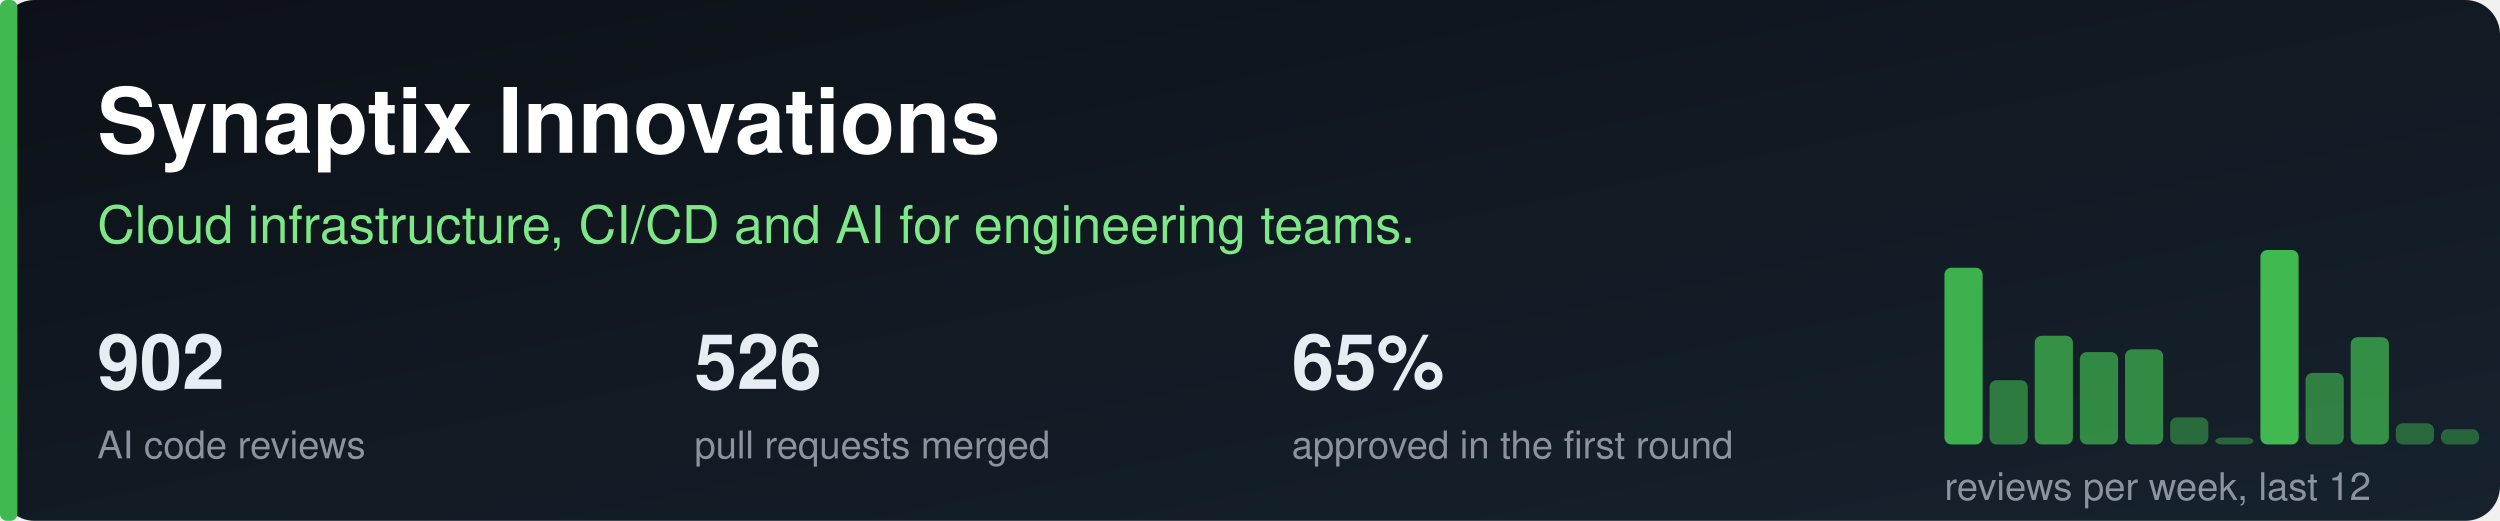
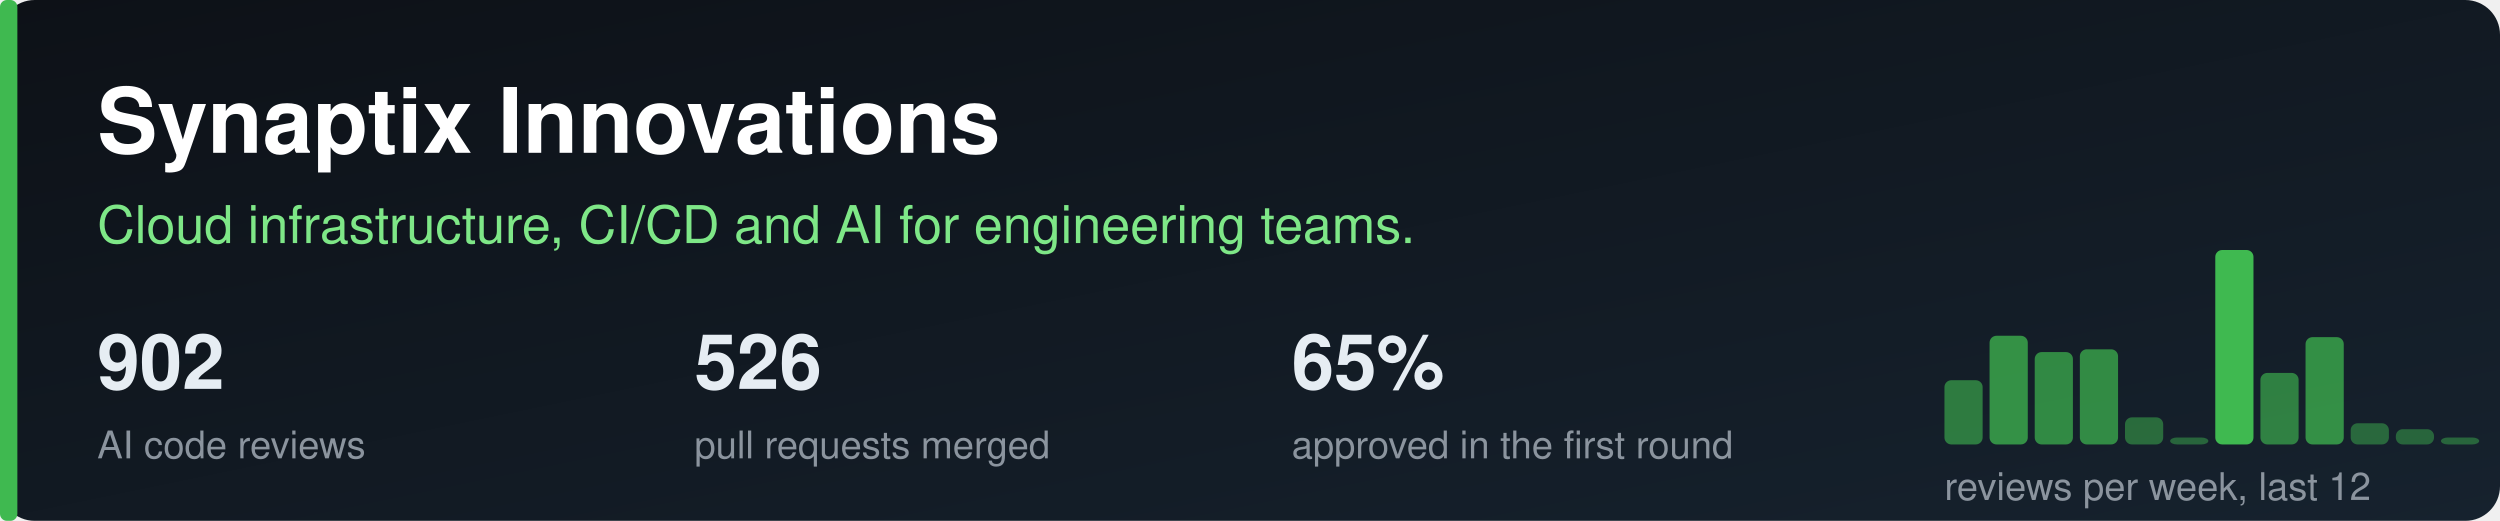
<svg xmlns="http://www.w3.org/2000/svg" width="720" height="150" viewBox="0 0 720 150" role="img" aria-label="Synaptix Innovations">
  <defs>
    <linearGradient id="g" x1="0" y1="0" x2="1" y2="1">
      <stop offset="0" stop-color="#0d1117" />
      <stop offset="1" stop-color="#16222e" />
    </linearGradient>
  </defs>
  <style>text{font-family:-apple-system,Segoe UI,Helvetica,Arial,sans-serif}.n{font-size:22px;font-weight:600;fill:#e6edf3}.l{font-size:11px;fill:#8b949e}</style>
  <rect width="720" height="150" rx="10" fill="url(#g)" />
  <rect x="0" y="0" width="5" height="150" rx="2" fill="#3fb950" />
  <text x="28" y="44" font-size="26" font-weight="700" fill="#ffffff">Synaptix Innovations</text>
  <text x="28" y="70" font-size="15" fill="#7ee787">Cloud infrastructure, CI/CD and AI for engineering teams.</text>
  <text class="n" x="28" y="112">902</text>
  <text class="l" x="28" y="132">AI code reviews</text>
  <text class="n" x="200" y="112">526</text>
  <text class="l" x="200" y="132">pull requests merged</text>
  <text class="n" x="372" y="112">65%</text>
  <text class="l" x="372" y="132">approved in the first round</text>
-   <rect x="560" y="77.1" width="11" height="50.9" rx="2" fill="#3fb950" opacity="0.95" />
-   <rect x="573" y="109.5" width="11" height="18.5" rx="2" fill="#3fb950" opacity="0.60" />
-   <rect x="586" y="96.7" width="11" height="31.3" rx="2" fill="#3fb950" opacity="0.74" />
-   <rect x="599" y="101.4" width="11" height="26.6" rx="2" fill="#3fb950" opacity="0.69" />
-   <rect x="612" y="100.6" width="11" height="27.4" rx="2" fill="#3fb950" opacity="0.70" />
-   <rect x="625" y="120.2" width="11" height="7.8" rx="2" fill="#3fb950" opacity="0.49" />
-   <rect x="638" y="126.0" width="11" height="2.0" rx="2" fill="#3fb950" opacity="0.45" />
-   <rect x="651" y="72.0" width="11" height="56.0" rx="2" fill="#3fb950" opacity="1.00" />
-   <rect x="664" y="107.4" width="11" height="20.6" rx="2" fill="#3fb950" opacity="0.63" />
-   <rect x="677" y="97.1" width="11" height="30.9" rx="2" fill="#3fb950" opacity="0.73" />
-   <rect x="690" y="121.9" width="11" height="6.1" rx="2" fill="#3fb950" opacity="0.47" />
-   <rect x="703" y="123.6" width="11" height="4.4" rx="2" fill="#3fb950" opacity="0.45" />
+   <rect x="560" y="109.5" width="11" height="18.5" rx="2" fill="#3fb950" opacity="0.60" />
+   <rect x="573" y="96.7" width="11" height="31.3" rx="2" fill="#3fb950" opacity="0.74" />
+   <rect x="586" y="101.4" width="11" height="26.6" rx="2" fill="#3fb950" opacity="0.69" />
+   <rect x="599" y="100.6" width="11" height="27.4" rx="2" fill="#3fb950" opacity="0.70" />
+   <rect x="612" y="120.2" width="11" height="7.8" rx="2" fill="#3fb950" opacity="0.49" />
+   <rect x="625" y="126.0" width="11" height="2.0" rx="2" fill="#3fb950" opacity="0.45" />
+   <rect x="638" y="72.0" width="11" height="56.0" rx="2" fill="#3fb950" opacity="1.00" />
+   <rect x="651" y="107.4" width="11" height="20.6" rx="2" fill="#3fb950" opacity="0.63" />
+   <rect x="664" y="97.1" width="11" height="30.9" rx="2" fill="#3fb950" opacity="0.73" />
+   <rect x="677" y="121.9" width="11" height="6.1" rx="2" fill="#3fb950" opacity="0.47" />
+   <rect x="690" y="123.6" width="11" height="4.4" rx="2" fill="#3fb950" opacity="0.45" />
+   <rect x="703" y="126.0" width="11" height="2.0" rx="2" fill="#3fb950" opacity="0.45" />
  <text class="l" x="560" y="144">reviews per week, last 12</text>
</svg>
